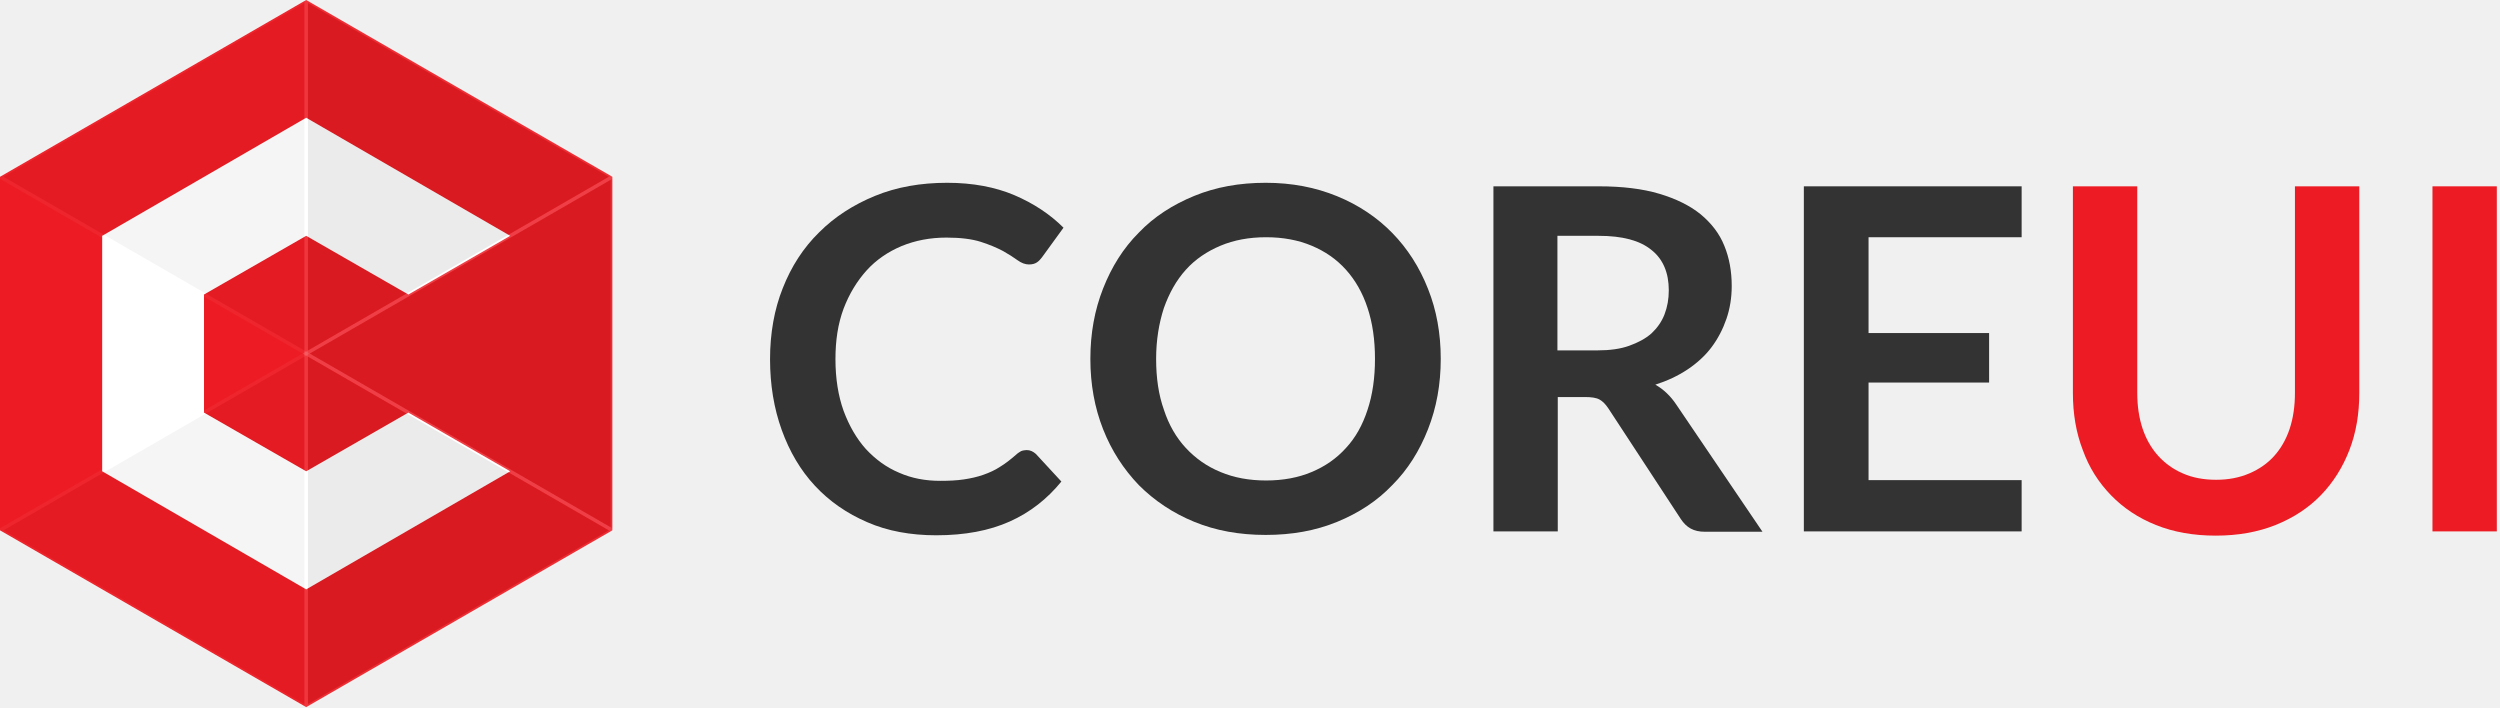
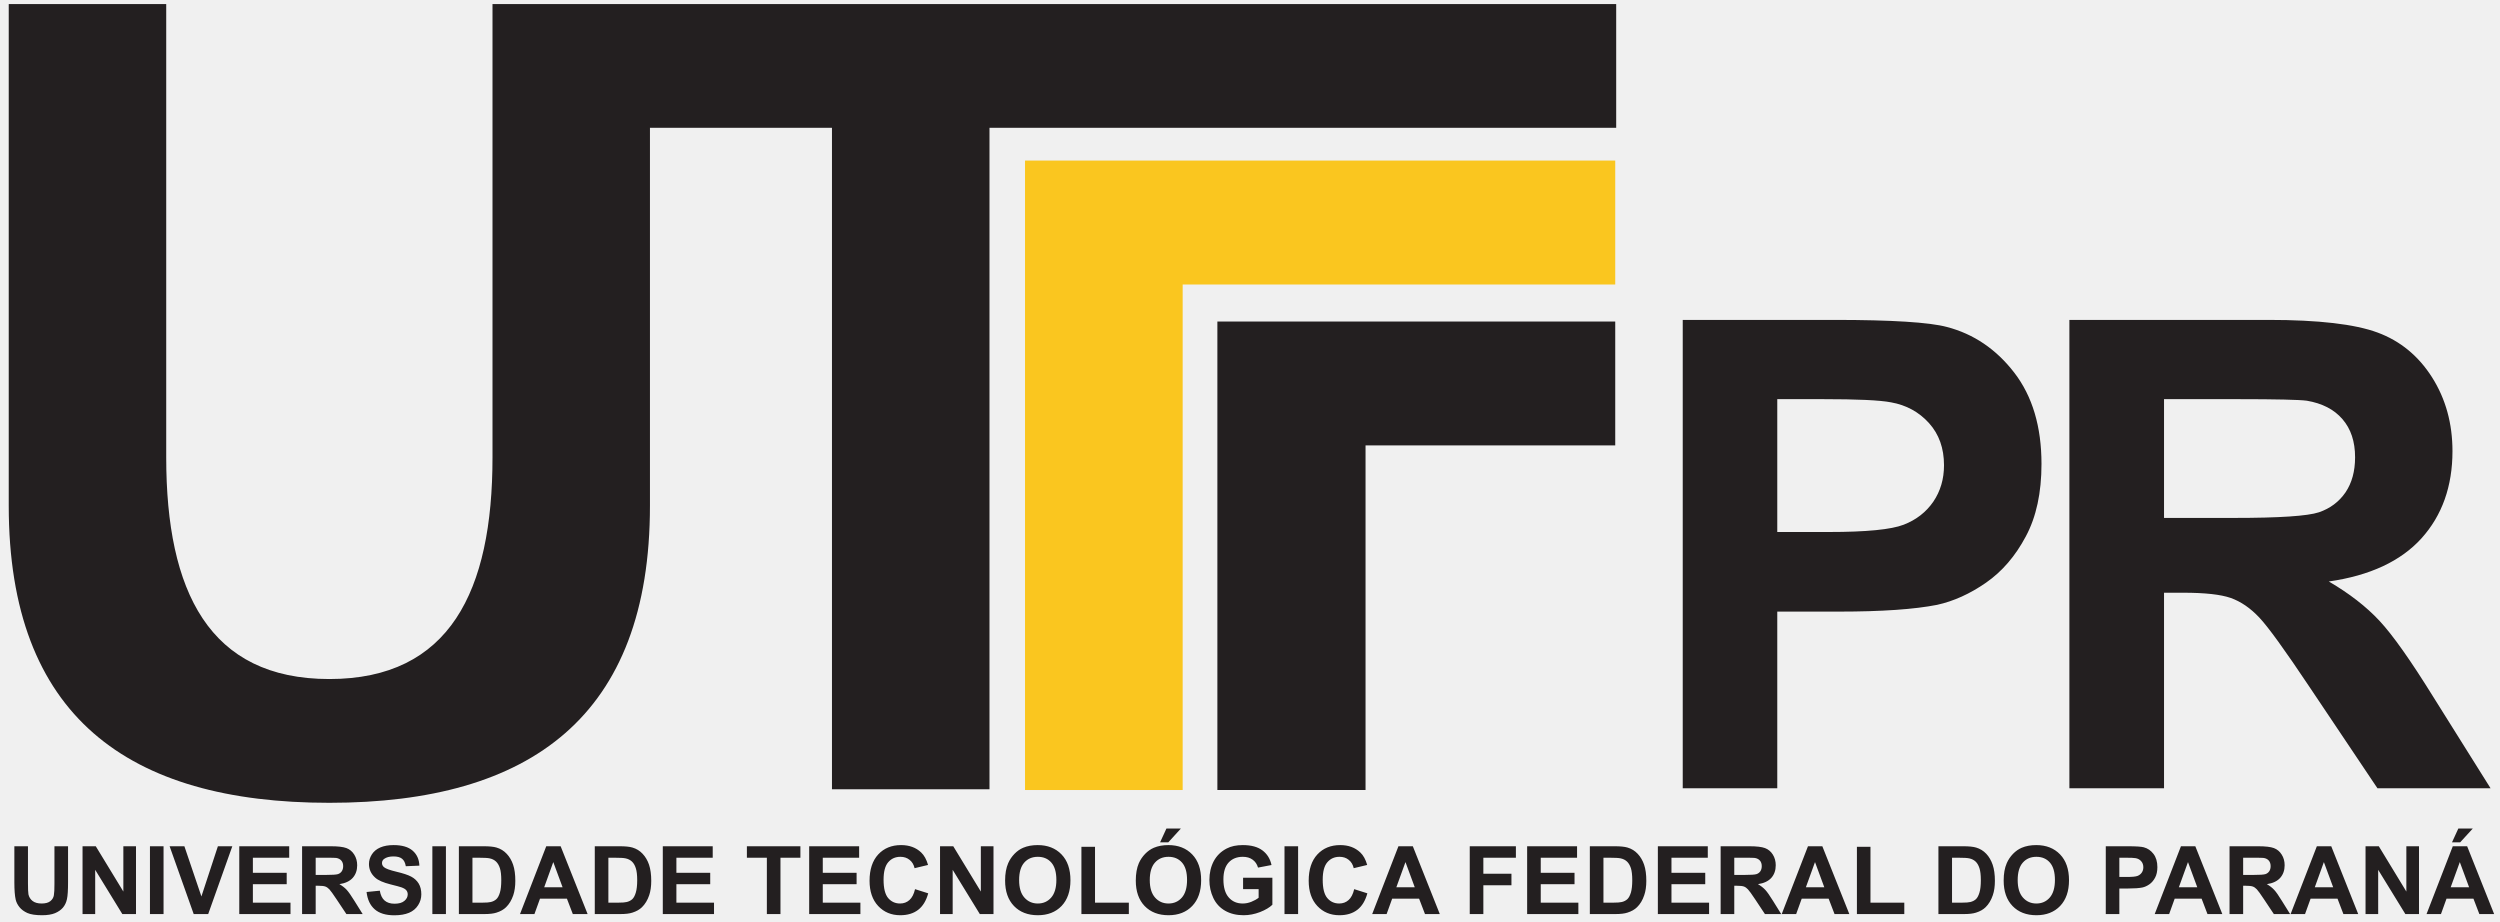
- <svg xmlns="http://www.w3.org/2000/svg" version="1.1" id="Warstwa_1" x="0px" y="0px" width="707.1px" height="200px" viewBox="0 0 707.1 200" enable-background="new 0 0 707.1 200" xml:space="preserve">
-   <polygon fill="#ED1C24" points="0,150 0,50 86.6,0 173.2,50 173.2,150 86.6,200 " />
-   <polygon fill="#FFFFFF" points="86.6,133.3 57.7,116.7 57.7,83.3 86.6,66.7 115.5,83.3 144.3,66.7 86.6,33.3 28.9,66.7 28.9,133.3   86.6,166.7 144.3,133.3 115.5,116.7 " />
-   <polygon opacity="0.04" stroke="#FFFFFF" stroke-miterlimit="10" enable-background="new    " points="0,50 86.6,100 86.6,0 " />
-   <polygon opacity="0.04" stroke="#FFFFFF" stroke-miterlimit="10" enable-background="new    " points="0,150 86.6,200 86.6,100 " />
-   <polygon opacity="0.08" stroke="#FFFFFF" stroke-miterlimit="10" enable-background="new    " points="86.6,100 173.2,150 173.2,50   " />
-   <polygon fill-opacity="0" points="86.6,100 0,50 0,150 " />
-   <polygon opacity="0.08" stroke="#FFFFFF" stroke-miterlimit="10" enable-background="new    " points="173.2,150 86.6,100 86.6,200   " />
-   <polygon opacity="0.08" stroke="#FFFFFF" stroke-miterlimit="10" enable-background="new    " points="173.2,50 86.6,0 86.6,100 " />
-   <g>
-     <path fill="#333333" d="M290.4,127.3c1,0,1.8,0.4,2.6,1.1l7.2,7.8c-4,4.9-8.8,8.7-14.6,11.3c-5.8,2.6-12.7,3.9-20.8,3.9   c-7.2,0-13.8-1.2-19.5-3.7c-5.8-2.5-10.7-5.9-14.8-10.3c-4.1-4.4-7.2-9.7-9.4-15.8c-2.2-6.1-3.3-12.8-3.3-20   c0-7.3,1.2-14.1,3.6-20.1c2.4-6.1,5.8-11.4,10.3-15.8c4.4-4.4,9.7-7.8,15.8-10.3s12.9-3.7,20.4-3.7c7.2,0,13.6,1.2,19,3.5   s10.1,5.4,13.9,9.2l-6.1,8.4c-0.4,0.5-0.8,1-1.4,1.4s-1.3,0.6-2.3,0.6s-2.1-0.4-3.2-1.2s-2.5-1.7-4.1-2.6c-1.7-0.9-3.8-1.8-6.3-2.6   c-2.5-0.8-5.8-1.2-9.7-1.2c-4.6,0-8.8,0.8-12.7,2.4c-3.8,1.6-7.2,3.9-9.9,6.9s-4.9,6.6-6.5,10.8c-1.6,4.3-2.3,9-2.3,14.3   c0,5.5,0.8,10.4,2.3,14.6c1.6,4.3,3.7,7.9,6.3,10.8c2.7,2.9,5.8,5.2,9.4,6.7c3.6,1.6,7.5,2.3,11.6,2.3c2.5,0,4.7-0.1,6.7-0.4   c2-0.3,3.8-0.7,5.5-1.3s3.3-1.3,4.8-2.3c1.5-0.9,3-2.1,4.5-3.4c0.4-0.4,0.9-0.7,1.4-1C289.3,127.4,289.9,127.3,290.4,127.3z" />
-     <path fill="#333333" d="M407.5,101.5c0,7.2-1.2,13.8-3.6,19.9s-5.7,11.4-10.1,15.8c-4.3,4.5-9.5,7.9-15.6,10.4s-12.8,3.7-20.2,3.7   c-7.4,0-14.1-1.2-20.2-3.7s-11.3-6-15.7-10.4c-4.3-4.5-7.7-9.7-10.1-15.8c-2.4-6.1-3.6-12.7-3.6-19.9c0-7.2,1.2-13.8,3.6-19.9   s5.7-11.4,10.1-15.8c4.3-4.5,9.6-7.9,15.7-10.4s12.8-3.7,20.2-3.7c7.4,0,14.1,1.3,20.2,3.8s11.3,6,15.6,10.4   c4.3,4.4,7.7,9.7,10.1,15.8C406.3,87.7,407.5,94.3,407.5,101.5z M388.9,101.5c0-5.4-0.7-10.2-2.1-14.4c-1.4-4.3-3.5-7.9-6.1-10.8   c-2.7-3-5.9-5.2-9.7-6.8c-3.8-1.6-8.1-2.4-12.9-2.4s-9.1,0.8-12.9,2.4s-7.1,3.8-9.8,6.8c-2.7,3-4.7,6.6-6.2,10.8   c-1.4,4.3-2.2,9.1-2.2,14.4c0,5.4,0.7,10.2,2.2,14.4c1.4,4.3,3.5,7.9,6.2,10.8s5.9,5.2,9.8,6.8c3.8,1.6,8.1,2.4,12.9,2.4   s9.1-0.8,12.9-2.4c3.8-1.6,7-3.8,9.7-6.8c2.7-2.9,4.7-6.5,6.1-10.8C388.2,111.7,388.9,106.9,388.9,101.5z" />
-     <path fill="#333333" d="M440.6,112.2v38.1h-18.2V52.7h29.8c6.7,0,12.4,0.7,17.1,2.1c4.7,1.4,8.6,3.3,11.7,5.8   c3,2.5,5.3,5.4,6.7,8.9c1.4,3.4,2.1,7.2,2.1,11.4c0,3.3-0.5,6.4-1.5,9.3s-2.4,5.6-4.2,8c-1.8,2.4-4.1,4.5-6.8,6.3   c-2.7,1.8-5.7,3.2-9.1,4.3c2.3,1.3,4.3,3.2,5.9,5.6l24.4,36h-16.3c-1.6,0-2.9-0.3-4-0.9c-1.1-0.6-2-1.5-2.8-2.7l-20.5-31.3   c-0.8-1.2-1.6-2-2.5-2.5s-2.3-0.7-4.1-0.7h-7.7V112.2z M440.6,99.1h11.3c3.4,0,6.4-0.4,8.9-1.3s4.6-2,6.3-3.5   c1.6-1.5,2.9-3.3,3.7-5.4c0.8-2.1,1.2-4.3,1.2-6.8c0-4.9-1.6-8.8-4.9-11.4c-3.3-2.7-8.2-4-15-4h-11.6v32.4H440.6z" />
-     <path fill="#333333" d="M571.8,52.7v14.4h-43.3v27.1h34.1v14h-34.1v27.6h43.3v14.5h-61.6V52.7H571.8z" />
-     <path fill="#ED1C24" d="M626.8,135.7c3.5,0,6.6-0.6,9.4-1.8c2.8-1.2,5.1-2.8,7-4.9c1.9-2.1,3.4-4.7,4.4-7.7s1.5-6.4,1.5-10.1V52.7   h18.2v58.5c0,5.8-0.9,11.2-2.8,16.1c-1.9,4.9-4.6,9.2-8.1,12.8c-3.5,3.6-7.8,6.4-12.8,8.4s-10.6,3-16.9,3s-11.9-1-16.9-3   s-9.2-4.8-12.7-8.4c-3.5-3.6-6.2-7.8-8-12.8c-1.9-4.9-2.8-10.3-2.8-16.1V52.7h18.2v58.4c0,3.7,0.5,7.1,1.5,10.1s2.5,5.6,4.4,7.7   s4.2,3.8,7,5C620.1,135.1,623.3,135.7,626.8,135.7z" />
-     <path fill="#ED1C24" d="M706.2,150.3H688V52.7h18.2V150.3z" />
+ <svg xmlns="http://www.w3.org/2000/svg" width="285pt" height="105pt" viewBox="0 0 285 105" version="1.1">
+   <g id="surface1">
+     <path style=" stroke:none;fill-rule:nonzero;fill:rgb(13.699%,12.199%,12.5%);fill-opacity:1;" d="M 1.637 96.473 L 3.188 96.473 L 3.188 100.66 C 3.188 101.324 3.207 101.758 3.242 101.953 C 3.312 102.27 3.469 102.523 3.719 102.715 C 3.969 102.906 4.309 103 4.742 103 C 5.184 103 5.516 102.91 5.738 102.73 C 5.961 102.551 6.098 102.328 6.141 102.062 C 6.188 101.801 6.207 101.363 6.207 100.75 L 6.207 96.473 L 7.758 96.473 L 7.758 100.535 C 7.758 101.461 7.719 102.117 7.633 102.5 C 7.551 102.887 7.395 103.207 7.172 103.473 C 6.945 103.734 6.645 103.945 6.27 104.102 C 5.891 104.258 5.398 104.336 4.789 104.336 C 4.055 104.336 3.5 104.25 3.121 104.082 C 2.742 103.91 2.441 103.688 2.223 103.418 C 2.004 103.145 1.859 102.859 1.789 102.559 C 1.688 102.117 1.637 101.461 1.637 100.598 Z M 9.41 104.203 L 9.41 96.473 L 10.918 96.473 L 14.062 101.637 L 14.062 96.473 L 15.504 96.473 L 15.504 104.203 L 13.945 104.203 L 10.852 99.16 L 10.852 104.203 Z M 17.094 104.203 L 17.094 96.473 L 18.645 96.473 L 18.645 104.203 Z M 22.082 104.203 L 19.336 96.473 L 21.02 96.473 L 22.961 102.195 L 24.84 96.473 L 26.484 96.473 L 23.734 104.203 Z M 27.277 104.203 L 27.277 96.473 L 32.969 96.473 L 32.969 97.781 L 28.828 97.781 L 28.828 99.496 L 32.684 99.496 L 32.684 100.797 L 28.828 100.797 L 28.828 102.902 L 33.117 102.902 L 33.117 104.203 Z M 34.438 104.203 L 34.438 96.473 L 37.703 96.473 C 38.523 96.473 39.117 96.543 39.488 96.68 C 39.863 96.82 40.16 97.066 40.383 97.422 C 40.605 97.777 40.719 98.184 40.719 98.641 C 40.719 99.219 40.547 99.699 40.211 100.078 C 39.871 100.453 39.363 100.695 38.691 100.793 C 39.027 100.988 39.305 101.207 39.523 101.441 C 39.738 101.676 40.031 102.094 40.402 102.695 L 41.344 104.203 L 39.488 104.203 L 38.367 102.52 C 37.969 101.918 37.695 101.543 37.551 101.387 C 37.402 101.23 37.246 101.121 37.082 101.062 C 36.918 101.004 36.66 100.977 36.301 100.977 L 35.988 100.977 L 35.988 104.203 Z M 35.988 99.742 L 37.137 99.742 C 37.879 99.742 38.344 99.711 38.531 99.648 C 38.715 99.586 38.859 99.477 38.965 99.32 C 39.066 99.164 39.121 98.973 39.121 98.738 C 39.121 98.48 39.051 98.27 38.914 98.109 C 38.777 97.949 38.582 97.848 38.328 97.805 C 38.203 97.789 37.828 97.781 37.199 97.781 L 35.988 97.781 Z M 41.789 101.688 L 43.297 101.539 C 43.387 102.051 43.57 102.426 43.848 102.664 C 44.125 102.902 44.5 103.023 44.973 103.023 C 45.469 103.023 45.848 102.918 46.098 102.703 C 46.352 102.492 46.48 102.242 46.48 101.957 C 46.48 101.773 46.426 101.621 46.32 101.492 C 46.215 101.363 46.027 101.25 45.762 101.156 C 45.582 101.094 45.168 100.98 44.52 100.82 C 43.691 100.613 43.105 100.355 42.773 100.051 C 42.301 99.629 42.062 99.109 42.062 98.496 C 42.062 98.102 42.176 97.734 42.398 97.391 C 42.617 97.051 42.938 96.789 43.355 96.609 C 43.773 96.43 44.277 96.34 44.867 96.34 C 45.832 96.34 46.555 96.551 47.043 96.977 C 47.531 97.406 47.785 97.973 47.809 98.684 L 46.262 98.75 C 46.195 98.352 46.051 98.066 45.832 97.895 C 45.613 97.719 45.289 97.633 44.852 97.633 C 44.402 97.633 44.047 97.727 43.793 97.914 C 43.629 98.031 43.547 98.191 43.547 98.391 C 43.547 98.574 43.625 98.73 43.777 98.859 C 43.973 99.027 44.449 99.199 45.203 99.379 C 45.957 99.559 46.516 99.742 46.875 99.934 C 47.238 100.125 47.52 100.387 47.727 100.719 C 47.93 101.055 48.031 101.465 48.031 101.953 C 48.031 102.395 47.91 102.812 47.664 103.195 C 47.418 103.582 47.074 103.871 46.629 104.059 C 46.18 104.246 45.621 104.344 44.957 104.344 C 43.984 104.344 43.238 104.117 42.719 103.664 C 42.199 103.211 41.887 102.555 41.789 101.688 Z M 49.289 104.203 L 49.289 96.473 L 50.836 96.473 L 50.836 104.203 Z M 52.312 96.473 L 55.145 96.473 C 55.781 96.473 56.27 96.52 56.605 96.621 C 57.055 96.754 57.441 96.988 57.762 97.332 C 58.086 97.672 58.328 98.09 58.496 98.582 C 58.664 99.078 58.746 99.688 58.746 100.414 C 58.746 101.047 58.668 101.598 58.512 102.059 C 58.32 102.621 58.047 103.074 57.691 103.422 C 57.422 103.688 57.059 103.895 56.602 104.039 C 56.258 104.152 55.801 104.203 55.227 104.203 L 52.312 104.203 Z M 53.859 97.781 L 53.859 102.902 L 55.02 102.902 C 55.449 102.902 55.766 102.879 55.957 102.828 C 56.207 102.766 56.414 102.66 56.582 102.508 C 56.75 102.355 56.883 102.105 56.988 101.758 C 57.094 101.414 57.145 100.941 57.145 100.344 C 57.145 99.746 57.094 99.289 56.988 98.969 C 56.883 98.645 56.734 98.395 56.547 98.219 C 56.359 98.039 56.121 97.918 55.832 97.855 C 55.613 97.805 55.191 97.781 54.555 97.781 Z M 66.988 104.203 L 65.301 104.203 L 64.629 102.449 L 61.559 102.449 L 60.926 104.203 L 59.281 104.203 L 62.273 96.473 L 63.914 96.473 Z M 64.133 101.145 L 63.074 98.277 L 62.039 101.145 Z M 67.805 96.473 L 70.641 96.473 C 71.277 96.473 71.766 96.52 72.102 96.621 C 72.551 96.754 72.938 96.988 73.258 97.332 C 73.578 97.672 73.824 98.09 73.992 98.582 C 74.156 99.078 74.242 99.688 74.242 100.414 C 74.242 101.047 74.164 101.598 74.008 102.059 C 73.816 102.621 73.539 103.074 73.184 103.422 C 72.914 103.688 72.551 103.895 72.094 104.039 C 71.754 104.152 71.297 104.203 70.723 104.203 L 67.805 104.203 Z M 69.355 97.781 L 69.355 102.902 L 70.512 102.902 C 70.945 102.902 71.258 102.879 71.453 102.828 C 71.703 102.766 71.91 102.66 72.078 102.508 C 72.242 102.355 72.379 102.105 72.48 101.758 C 72.586 101.414 72.641 100.941 72.641 100.344 C 72.641 99.746 72.586 99.289 72.48 98.969 C 72.379 98.645 72.23 98.395 72.043 98.219 C 71.852 98.039 71.613 97.918 71.324 97.855 C 71.109 97.805 70.684 97.781 70.051 97.781 Z M 75.559 104.203 L 75.559 96.473 L 81.25 96.473 L 81.25 97.781 L 77.109 97.781 L 77.109 99.496 L 80.965 99.496 L 80.965 100.797 L 77.109 100.797 L 77.109 102.902 L 81.398 102.902 L 81.398 104.203 Z M 87.422 104.203 L 87.422 97.781 L 85.145 97.781 L 85.145 96.473 L 91.246 96.473 L 91.246 97.781 L 88.973 97.781 L 88.973 104.203 Z M 92.246 104.203 L 92.246 96.473 L 97.941 96.473 L 97.941 97.781 L 93.797 97.781 L 93.797 99.496 L 97.652 99.496 L 97.652 100.797 L 93.797 100.797 L 93.797 102.902 L 98.086 102.902 L 98.086 104.203 Z M 104.316 101.363 L 105.816 101.84 C 105.586 102.684 105.203 103.312 104.668 103.723 C 104.133 104.133 103.453 104.336 102.629 104.336 C 101.609 104.336 100.77 103.984 100.113 103.285 C 99.457 102.582 99.129 101.621 99.129 100.406 C 99.129 99.121 99.461 98.121 100.117 97.406 C 100.777 96.695 101.645 96.34 102.723 96.34 C 103.66 96.34 104.426 96.621 105.012 97.18 C 105.359 97.508 105.621 97.984 105.797 98.605 L 104.262 98.973 C 104.172 98.57 103.984 98.254 103.691 98.023 C 103.406 97.789 103.055 97.676 102.645 97.676 C 102.074 97.676 101.613 97.879 101.258 98.293 C 100.902 98.703 100.727 99.367 100.727 100.289 C 100.727 101.27 100.902 101.965 101.25 102.379 C 101.602 102.793 102.055 103 102.609 103 C 103.023 103 103.379 102.871 103.676 102.605 C 103.973 102.344 104.184 101.926 104.316 101.363 Z M 107.164 104.203 L 107.164 96.473 L 108.672 96.473 L 111.816 101.637 L 111.816 96.473 L 113.258 96.473 L 113.258 104.203 L 111.699 104.203 L 108.605 99.16 L 108.605 104.203 Z M 114.582 100.387 C 114.582 99.598 114.699 98.938 114.934 98.402 C 115.105 98.008 115.344 97.656 115.648 97.34 C 115.949 97.031 116.281 96.797 116.641 96.645 C 117.117 96.441 117.672 96.34 118.297 96.34 C 119.426 96.34 120.332 96.695 121.012 97.402 C 121.691 98.105 122.031 99.09 122.031 100.348 C 122.031 101.598 121.691 102.574 121.02 103.281 C 120.344 103.984 119.441 104.336 118.316 104.336 C 117.176 104.336 116.266 103.984 115.594 103.285 C 114.918 102.582 114.582 101.617 114.582 100.387 Z M 116.18 100.332 C 116.18 101.207 116.379 101.875 116.781 102.324 C 117.184 102.777 117.691 103 118.312 103 C 118.93 103 119.438 102.777 119.832 102.328 C 120.227 101.879 120.426 101.207 120.426 100.312 C 120.426 99.426 120.234 98.766 119.848 98.328 C 119.465 97.891 118.949 97.676 118.312 97.676 C 117.672 97.676 117.156 97.895 116.766 98.336 C 116.375 98.777 116.18 99.441 116.18 100.332 Z M 123.281 104.203 L 123.281 96.535 L 124.832 96.535 L 124.832 102.902 L 128.688 102.902 L 128.688 104.203 Z M 129.48 100.387 C 129.48 99.598 129.598 98.938 129.828 98.402 C 130.004 98.008 130.242 97.656 130.547 97.34 C 130.848 97.031 131.18 96.797 131.539 96.645 C 132.016 96.441 132.566 96.34 133.191 96.34 C 134.324 96.34 135.23 96.695 135.91 97.402 C 136.59 98.105 136.93 99.09 136.93 100.348 C 136.93 101.598 136.59 102.574 135.914 103.281 C 135.242 103.984 134.34 104.336 133.215 104.336 C 132.07 104.336 131.164 103.984 130.488 103.285 C 129.816 102.582 129.48 101.617 129.48 100.387 Z M 131.074 100.332 C 131.074 101.207 131.277 101.875 131.68 102.324 C 132.082 102.777 132.59 103 133.211 103 C 133.824 103 134.336 102.777 134.73 102.328 C 135.125 101.879 135.324 101.207 135.324 100.312 C 135.324 99.426 135.133 98.766 134.746 98.328 C 134.359 97.891 133.848 97.676 133.211 97.676 C 132.57 97.676 132.055 97.895 131.664 98.336 C 131.273 98.777 131.074 99.441 131.074 100.332 Z M 132.25 96.027 L 132.973 94.453 L 134.621 94.453 L 133.184 96.027 Z M 141.711 101.363 L 141.711 100.059 L 145.051 100.059 L 145.051 103.141 C 144.727 103.457 144.258 103.734 143.641 103.977 C 143.023 104.215 142.398 104.336 141.77 104.336 C 140.965 104.336 140.266 104.168 139.668 103.828 C 139.07 103.488 138.621 103.004 138.32 102.371 C 138.02 101.738 137.871 101.055 137.871 100.312 C 137.871 99.508 138.039 98.793 138.371 98.164 C 138.711 97.539 139.199 97.059 139.848 96.727 C 140.34 96.469 140.949 96.34 141.684 96.34 C 142.637 96.34 143.383 96.543 143.918 96.945 C 144.453 97.348 144.801 97.902 144.953 98.613 L 143.414 98.906 C 143.305 98.523 143.102 98.223 142.801 98.004 C 142.504 97.785 142.133 97.676 141.684 97.676 C 141.008 97.676 140.469 97.891 140.066 98.324 C 139.668 98.758 139.469 99.398 139.469 100.25 C 139.469 101.164 139.672 101.855 140.078 102.312 C 140.48 102.773 141.012 103 141.668 103 C 141.992 103 142.32 102.938 142.645 102.809 C 142.973 102.68 143.254 102.523 143.484 102.344 L 143.484 101.363 Z M 146.434 104.203 L 146.434 96.473 L 147.984 96.473 L 147.984 104.203 Z M 154.379 101.363 L 155.879 101.84 C 155.648 102.684 155.266 103.312 154.73 103.723 C 154.195 104.133 153.516 104.336 152.688 104.336 C 151.672 104.336 150.832 103.984 150.176 103.285 C 149.52 102.582 149.191 101.621 149.191 100.406 C 149.191 99.121 149.52 98.121 150.18 97.406 C 150.84 96.695 151.707 96.34 152.785 96.34 C 153.723 96.34 154.484 96.621 155.074 97.18 C 155.422 97.508 155.684 97.984 155.859 98.605 L 154.324 98.973 C 154.234 98.57 154.047 98.254 153.754 98.023 C 153.469 97.789 153.117 97.676 152.703 97.676 C 152.137 97.676 151.676 97.879 151.32 98.293 C 150.965 98.703 150.789 99.367 150.789 100.289 C 150.789 101.27 150.961 101.965 151.312 102.379 C 151.66 102.793 152.117 103 152.672 103 C 153.086 103 153.441 102.871 153.738 102.605 C 154.035 102.344 154.246 101.926 154.379 101.363 Z M 164.137 104.203 L 162.449 104.203 L 161.777 102.449 L 158.707 102.449 L 158.074 104.203 L 156.43 104.203 L 159.422 96.473 L 161.062 96.473 Z M 161.281 101.145 L 160.223 98.277 L 159.184 101.145 Z M 167.551 104.203 L 167.551 96.473 L 172.812 96.473 L 172.812 97.781 L 169.102 97.781 L 169.102 99.609 L 172.305 99.609 L 172.305 100.918 L 169.102 100.918 L 169.102 104.203 Z M 174.094 104.203 L 174.094 96.473 L 179.785 96.473 L 179.785 97.781 L 175.645 97.781 L 175.645 99.496 L 179.496 99.496 L 179.496 100.797 L 175.645 100.797 L 175.645 102.902 L 179.934 102.902 L 179.934 104.203 Z M 181.242 96.473 L 184.078 96.473 C 184.715 96.473 185.203 96.52 185.539 96.621 C 185.988 96.754 186.375 96.988 186.695 97.332 C 187.016 97.672 187.262 98.09 187.43 98.582 C 187.598 99.078 187.68 99.688 187.68 100.414 C 187.68 101.047 187.602 101.598 187.441 102.059 C 187.254 102.621 186.98 103.074 186.621 103.422 C 186.352 103.688 185.988 103.895 185.531 104.039 C 185.191 104.152 184.734 104.203 184.16 104.203 L 181.242 104.203 Z M 182.793 97.781 L 182.793 102.902 L 183.949 102.902 C 184.383 102.902 184.695 102.879 184.891 102.828 C 185.141 102.766 185.348 102.66 185.516 102.508 C 185.68 102.355 185.812 102.105 185.922 101.758 C 186.023 101.414 186.078 100.941 186.078 100.344 C 186.078 99.746 186.023 99.289 185.922 98.969 C 185.812 98.645 185.668 98.395 185.48 98.219 C 185.289 98.039 185.051 97.918 184.762 97.855 C 184.547 97.805 184.121 97.781 183.488 97.781 Z M 188.996 104.203 L 188.996 96.473 L 194.688 96.473 L 194.688 97.781 L 190.547 97.781 L 190.547 99.496 L 194.398 99.496 L 194.398 100.797 L 190.547 100.797 L 190.547 102.902 L 194.836 102.902 L 194.836 104.203 Z M 196.152 104.203 L 196.152 96.473 L 199.418 96.473 C 200.238 96.473 200.836 96.543 201.207 96.68 C 201.578 96.82 201.879 97.066 202.102 97.422 C 202.324 97.777 202.434 98.184 202.434 98.641 C 202.434 99.219 202.266 99.699 201.93 100.078 C 201.59 100.453 201.082 100.695 200.406 100.793 C 200.742 100.988 201.02 101.207 201.238 101.441 C 201.457 101.676 201.75 102.094 202.121 102.695 L 203.059 104.203 L 201.203 104.203 L 200.086 102.52 C 199.688 101.918 199.414 101.543 199.266 101.387 C 199.121 101.23 198.965 101.121 198.801 101.062 C 198.637 101.004 198.379 100.977 198.02 100.977 L 197.707 100.977 L 197.707 104.203 Z M 197.707 99.742 L 198.852 99.742 C 199.598 99.742 200.062 99.711 200.246 99.648 C 200.43 99.586 200.574 99.477 200.684 99.32 C 200.785 99.164 200.84 98.973 200.84 98.738 C 200.84 98.48 200.77 98.27 200.633 98.109 C 200.492 97.949 200.301 97.848 200.047 97.805 C 199.922 97.789 199.543 97.781 198.914 97.781 L 197.707 97.781 Z M 210.824 104.203 L 209.137 104.203 L 208.465 102.449 L 205.395 102.449 L 204.762 104.203 L 203.117 104.203 L 206.109 96.473 L 207.746 96.473 Z M 207.969 101.145 L 206.91 98.277 L 205.871 101.145 Z M 211.688 104.203 L 211.688 96.535 L 213.234 96.535 L 213.234 102.902 L 217.09 102.902 L 217.09 104.203 Z M 220.98 96.473 L 223.812 96.473 C 224.453 96.473 224.938 96.52 225.273 96.621 C 225.727 96.754 226.109 96.988 226.434 97.332 C 226.754 97.672 226.996 98.09 227.164 98.582 C 227.332 99.078 227.418 99.688 227.418 100.414 C 227.418 101.047 227.34 101.598 227.18 102.059 C 226.988 102.621 226.715 103.074 226.359 103.422 C 226.09 103.688 225.727 103.895 225.27 104.039 C 224.93 104.152 224.469 104.203 223.895 104.203 L 220.98 104.203 Z M 222.531 97.781 L 222.531 102.902 L 223.688 102.902 C 224.121 102.902 224.434 102.879 224.625 102.828 C 224.875 102.766 225.086 102.66 225.254 102.508 C 225.418 102.355 225.551 102.105 225.656 101.758 C 225.762 101.414 225.816 100.941 225.816 100.344 C 225.816 99.746 225.762 99.289 225.656 98.969 C 225.551 98.645 225.406 98.395 225.219 98.219 C 225.027 98.039 224.789 97.918 224.5 97.855 C 224.281 97.805 223.859 97.781 223.227 97.781 Z M 228.418 100.387 C 228.418 99.598 228.535 98.938 228.77 98.402 C 228.941 98.008 229.18 97.656 229.484 97.34 C 229.785 97.031 230.117 96.797 230.477 96.645 C 230.953 96.441 231.508 96.34 232.133 96.34 C 233.262 96.34 234.168 96.695 234.848 97.402 C 235.527 98.105 235.867 99.09 235.867 100.348 C 235.867 101.598 235.527 102.574 234.855 103.281 C 234.18 103.984 233.277 104.336 232.152 104.336 C 231.012 104.336 230.102 103.984 229.43 103.285 C 228.754 102.582 228.418 101.617 228.418 100.387 Z M 230.016 100.332 C 230.016 101.207 230.215 101.875 230.617 102.324 C 231.02 102.777 231.527 103 232.148 103 C 232.766 103 233.273 102.777 233.668 102.328 C 234.062 101.879 234.262 101.207 234.262 100.312 C 234.262 99.426 234.07 98.766 233.684 98.328 C 233.301 97.891 232.785 97.676 232.148 97.676 C 231.508 97.676 230.992 97.895 230.602 98.336 C 230.211 98.777 230.016 99.441 230.016 100.332 Z M 240.059 104.203 L 240.059 96.473 L 242.547 96.473 C 243.488 96.473 244.102 96.512 244.387 96.59 C 244.828 96.703 245.199 96.957 245.496 97.344 C 245.793 97.734 245.941 98.238 245.941 98.852 C 245.941 99.324 245.855 99.727 245.684 100.047 C 245.512 100.371 245.297 100.625 245.031 100.812 C 244.766 100.996 244.5 101.117 244.227 101.176 C 243.855 101.25 243.32 101.289 242.617 101.289 L 241.605 101.289 L 241.605 104.203 Z M 241.605 97.781 L 241.605 99.973 L 242.453 99.973 C 243.066 99.973 243.477 99.934 243.684 99.852 C 243.887 99.773 244.047 99.645 244.164 99.473 C 244.281 99.301 244.34 99.102 244.34 98.871 C 244.34 98.59 244.258 98.359 244.094 98.176 C 243.934 97.992 243.723 97.879 243.473 97.832 C 243.285 97.797 242.914 97.781 242.355 97.781 Z M 253.344 104.203 L 251.652 104.203 L 250.984 102.449 L 247.914 102.449 L 247.281 104.203 L 245.637 104.203 L 248.629 96.473 L 250.266 96.473 Z M 250.488 101.145 L 249.43 98.277 L 248.391 101.145 Z M 254.168 104.203 L 254.168 96.473 L 257.434 96.473 C 258.254 96.473 258.848 96.543 259.223 96.68 C 259.594 96.82 259.891 97.066 260.113 97.422 C 260.34 97.777 260.449 98.184 260.449 98.641 C 260.449 99.219 260.277 99.699 259.941 100.078 C 259.605 100.453 259.098 100.695 258.422 100.793 C 258.758 100.988 259.035 101.207 259.254 101.441 C 259.473 101.676 259.766 102.094 260.133 102.695 L 261.074 104.203 L 259.219 104.203 L 258.098 102.52 C 257.699 101.918 257.43 101.543 257.281 101.387 C 257.133 101.23 256.98 101.121 256.812 101.062 C 256.648 101.004 256.391 100.977 256.031 100.977 L 255.719 100.977 L 255.719 104.203 Z M 255.719 99.742 L 256.867 99.742 C 257.609 99.742 258.074 99.711 258.262 99.648 C 258.445 99.586 258.59 99.477 258.695 99.32 C 258.801 99.164 258.852 98.973 258.852 98.738 C 258.852 98.48 258.781 98.27 258.645 98.109 C 258.508 97.949 258.312 97.848 258.062 97.805 C 257.934 97.789 257.559 97.781 256.93 97.781 L 255.719 97.781 Z M 268.836 104.203 L 267.148 104.203 L 266.477 102.449 L 263.406 102.449 L 262.773 104.203 L 261.129 104.203 L 264.121 96.473 L 265.762 96.473 Z M 265.98 101.145 L 264.922 98.277 L 263.887 101.145 Z M 269.672 104.203 L 269.672 96.473 L 271.184 96.473 L 274.324 101.637 L 274.324 96.473 L 275.766 96.473 L 275.766 104.203 L 274.211 104.203 L 271.113 99.16 L 271.113 104.203 Z M 284.332 104.203 L 282.645 104.203 L 281.973 102.449 L 278.902 102.449 L 278.27 104.203 L 276.625 104.203 L 279.617 96.473 L 281.254 96.473 Z M 281.477 101.145 L 280.418 98.277 L 279.379 101.145 Z M 279.527 96.027 L 280.25 94.453 L 281.898 94.453 L 280.457 96.027 L 279.527 96.027 " />
+     <path style=" stroke:none;fill-rule:evenodd;fill:rgb(98%,77.599%,12.199%);fill-opacity:1;" d="M 116.852 90.062 L 116.852 18.305 L 184.137 18.305 L 184.137 32.434 L 134.824 32.434 L 134.824 90.062 L 116.852 90.062 " />
+     <path style=" stroke:none;fill-rule:nonzero;fill:rgb(13.699%,12.199%,12.5%);fill-opacity:1;" d="M 235.91 89.859 L 235.91 36.469 L 258.609 36.469 C 264.316 36.469 268.457 36.953 271.043 37.91 C 273.629 38.867 275.703 40.57 277.258 43.02 C 278.812 45.48 279.582 48.277 279.582 51.434 C 279.582 55.438 278.402 58.758 276.051 61.367 C 273.703 63.965 270.172 65.621 265.484 66.289 C 267.82 67.656 269.75 69.148 271.266 70.777 C 272.781 72.406 274.82 75.293 277.395 79.445 L 283.922 89.859 L 271.027 89.859 L 263.234 78.238 C 260.461 74.086 258.574 71.473 257.555 70.395 C 256.535 69.312 255.453 68.578 254.309 68.168 C 253.164 67.77 251.363 67.57 248.875 67.57 L 246.699 67.57 L 246.699 89.859 Z M 56.145 0.461 L 56.145 52.145 C 56.145 67.406 51.27 77.41 37.543 77.41 C 23.82 77.41 18.949 67.406 18.949 52.145 L 18.949 0.461 L 0.996 0.461 L 0.996 57.66 C 0.996 81.641 14.586 91.52 37.543 91.52 C 60.5 91.52 74.094 81.641 74.094 57.66 L 74.094 14.566 L 94.844 14.566 L 94.844 89.977 L 112.801 89.977 L 112.801 14.566 L 184.246 14.566 L 184.246 0.461 Z M 138.781 36.656 L 138.781 90.062 L 155.672 90.062 L 155.672 50.773 L 184.137 50.773 L 184.137 36.656 Z M 191.832 89.863 L 191.832 36.469 L 209.125 36.469 C 215.676 36.469 219.953 36.742 221.941 37.273 C 225 38.07 227.574 39.812 229.637 42.496 C 231.699 45.18 232.73 48.648 232.73 52.891 C 232.73 56.172 232.137 58.93 230.941 61.156 C 229.75 63.395 228.246 65.148 226.406 66.426 C 224.578 67.695 222.715 68.539 220.824 68.953 C 218.25 69.461 214.52 69.723 209.633 69.723 L 202.609 69.723 L 202.609 89.863 Z M 202.609 45.504 L 202.609 60.648 L 208.504 60.648 C 212.754 60.648 215.602 60.371 217.031 59.812 C 218.461 59.254 219.578 58.383 220.398 57.191 C 221.207 55.996 221.617 54.617 221.617 53.039 C 221.617 51.098 221.047 49.496 219.902 48.227 C 218.77 46.973 217.316 46.176 215.578 45.867 C 214.285 45.617 211.699 45.504 207.82 45.504 Z M 246.699 59.043 L 254.668 59.043 C 259.84 59.043 263.074 58.832 264.367 58.398 C 265.645 57.961 266.652 57.203 267.387 56.133 C 268.109 55.066 268.48 53.734 268.48 52.133 C 268.48 50.328 267.996 48.887 267.039 47.781 C 266.082 46.672 264.727 45.977 262.973 45.68 C 262.105 45.566 259.48 45.504 255.105 45.504 L 246.699 45.504 L 246.699 59.043 " />
  </g>
</svg>
